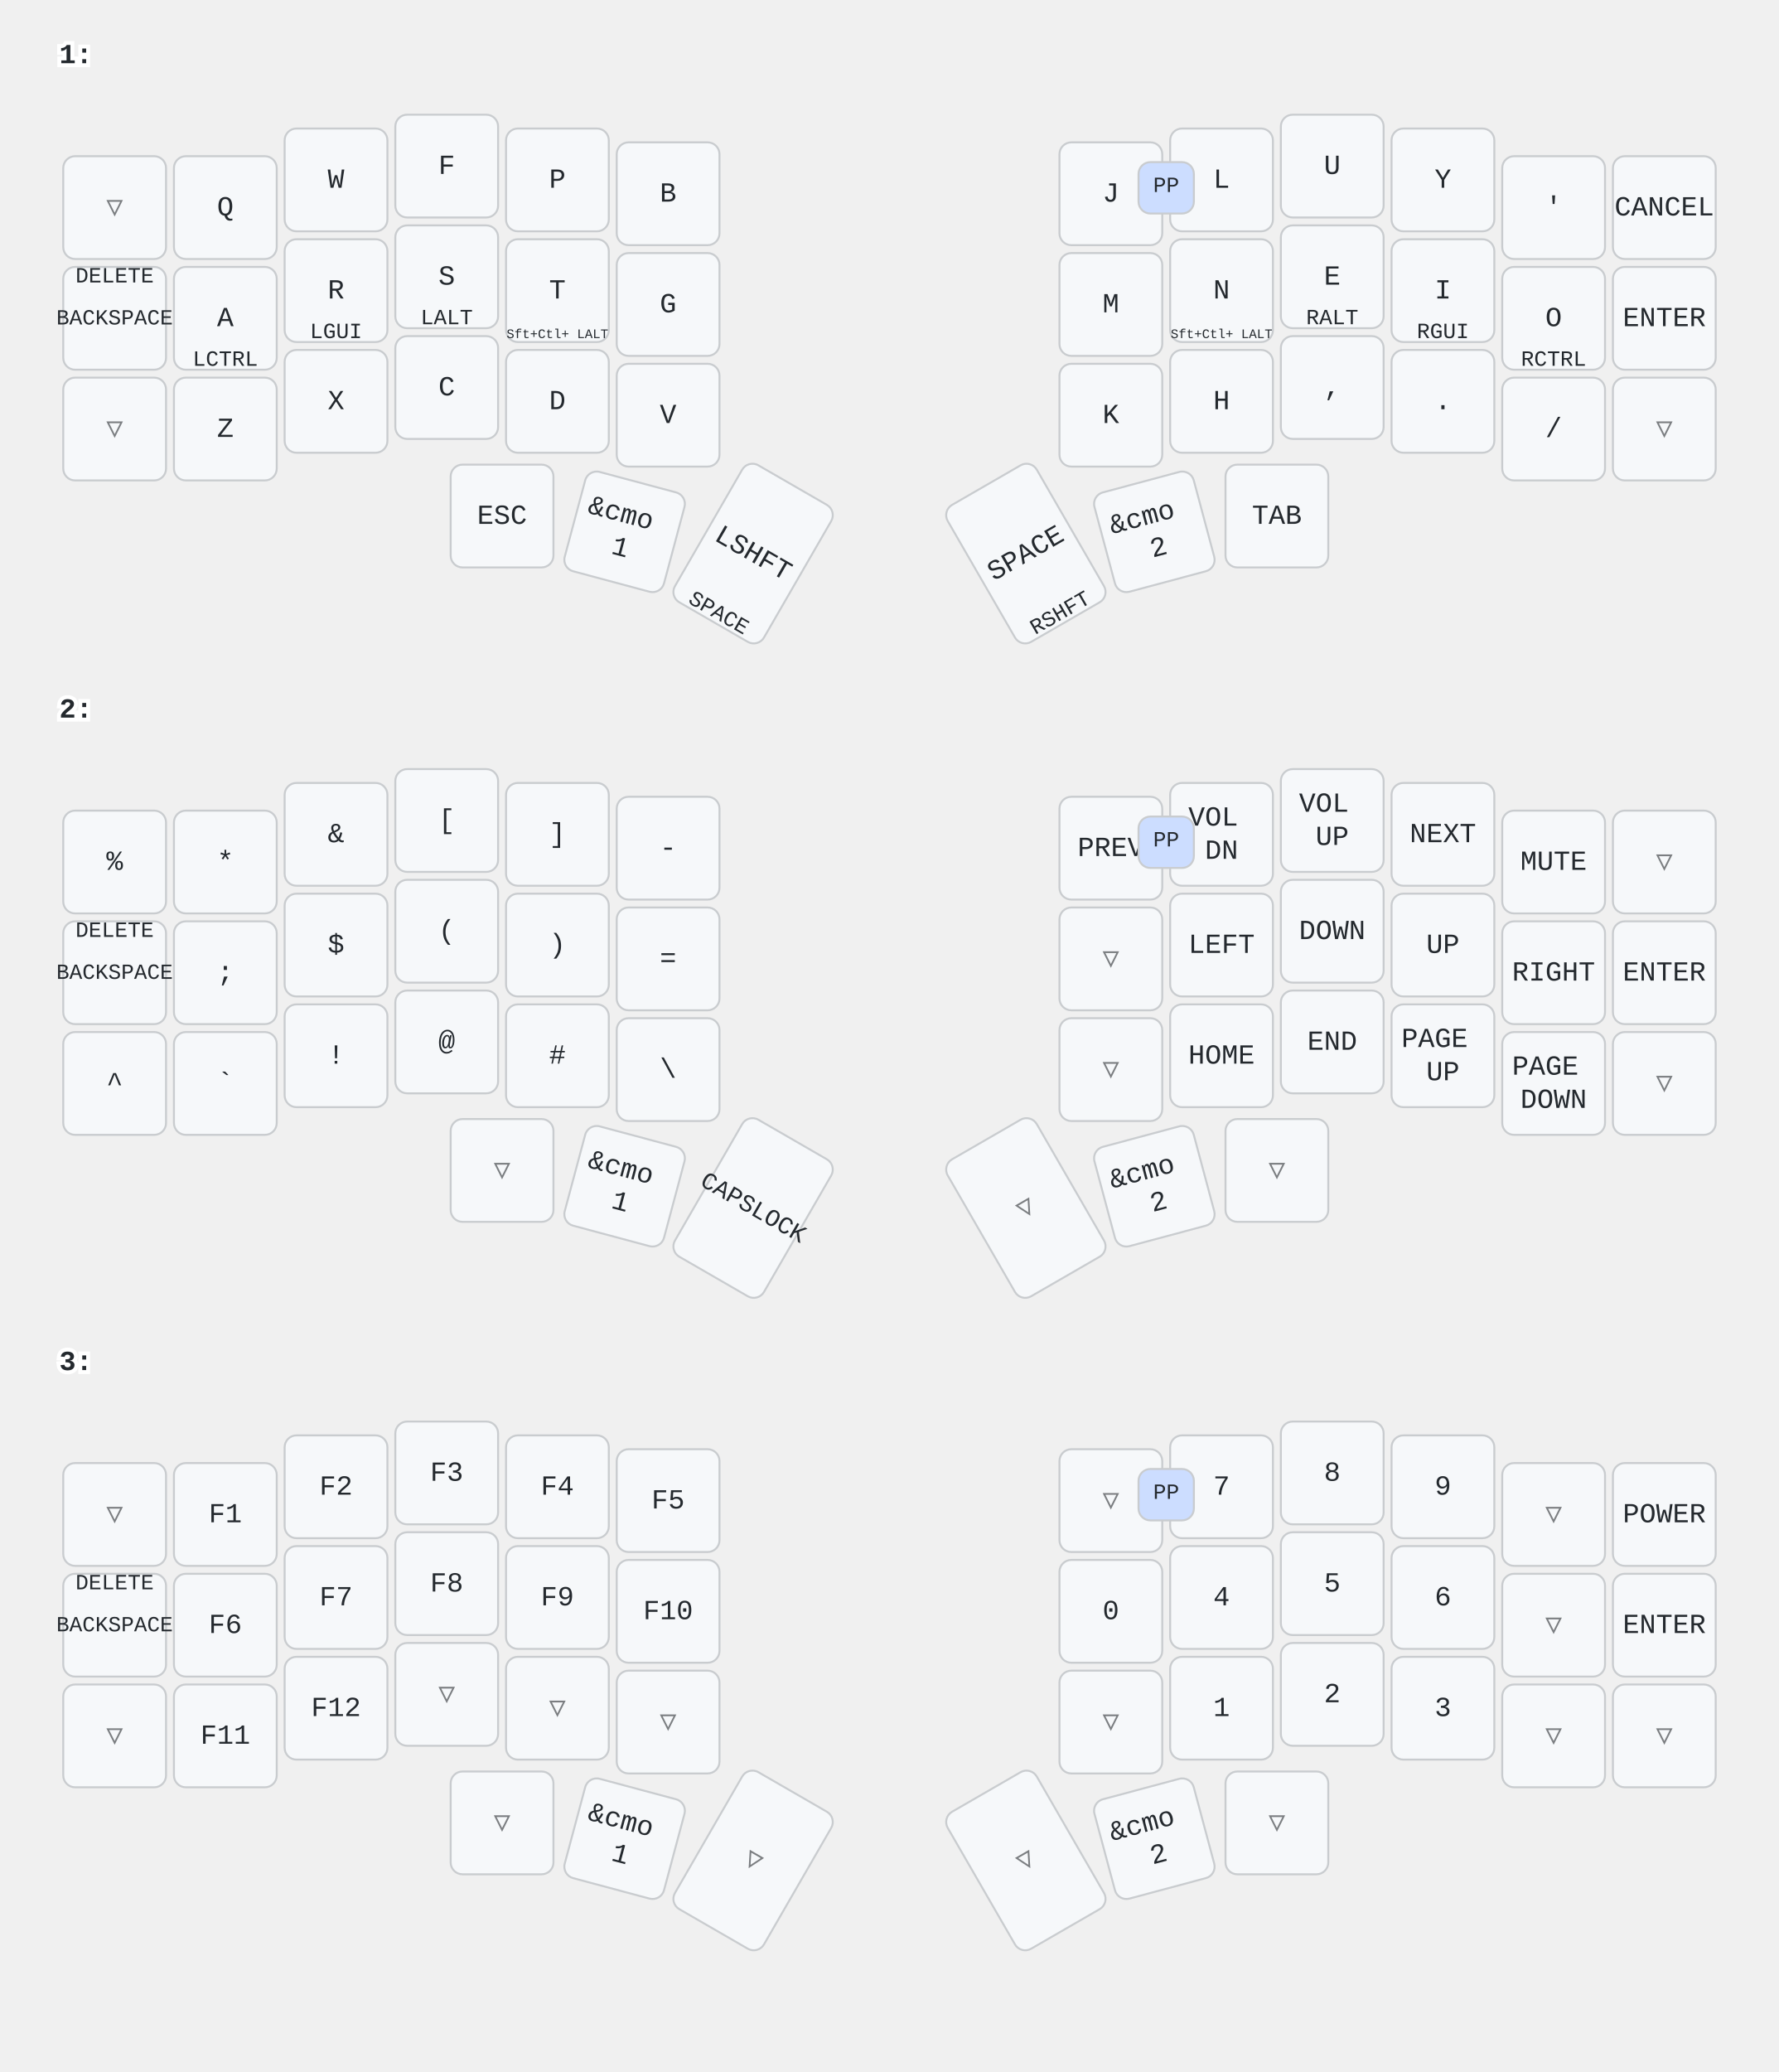
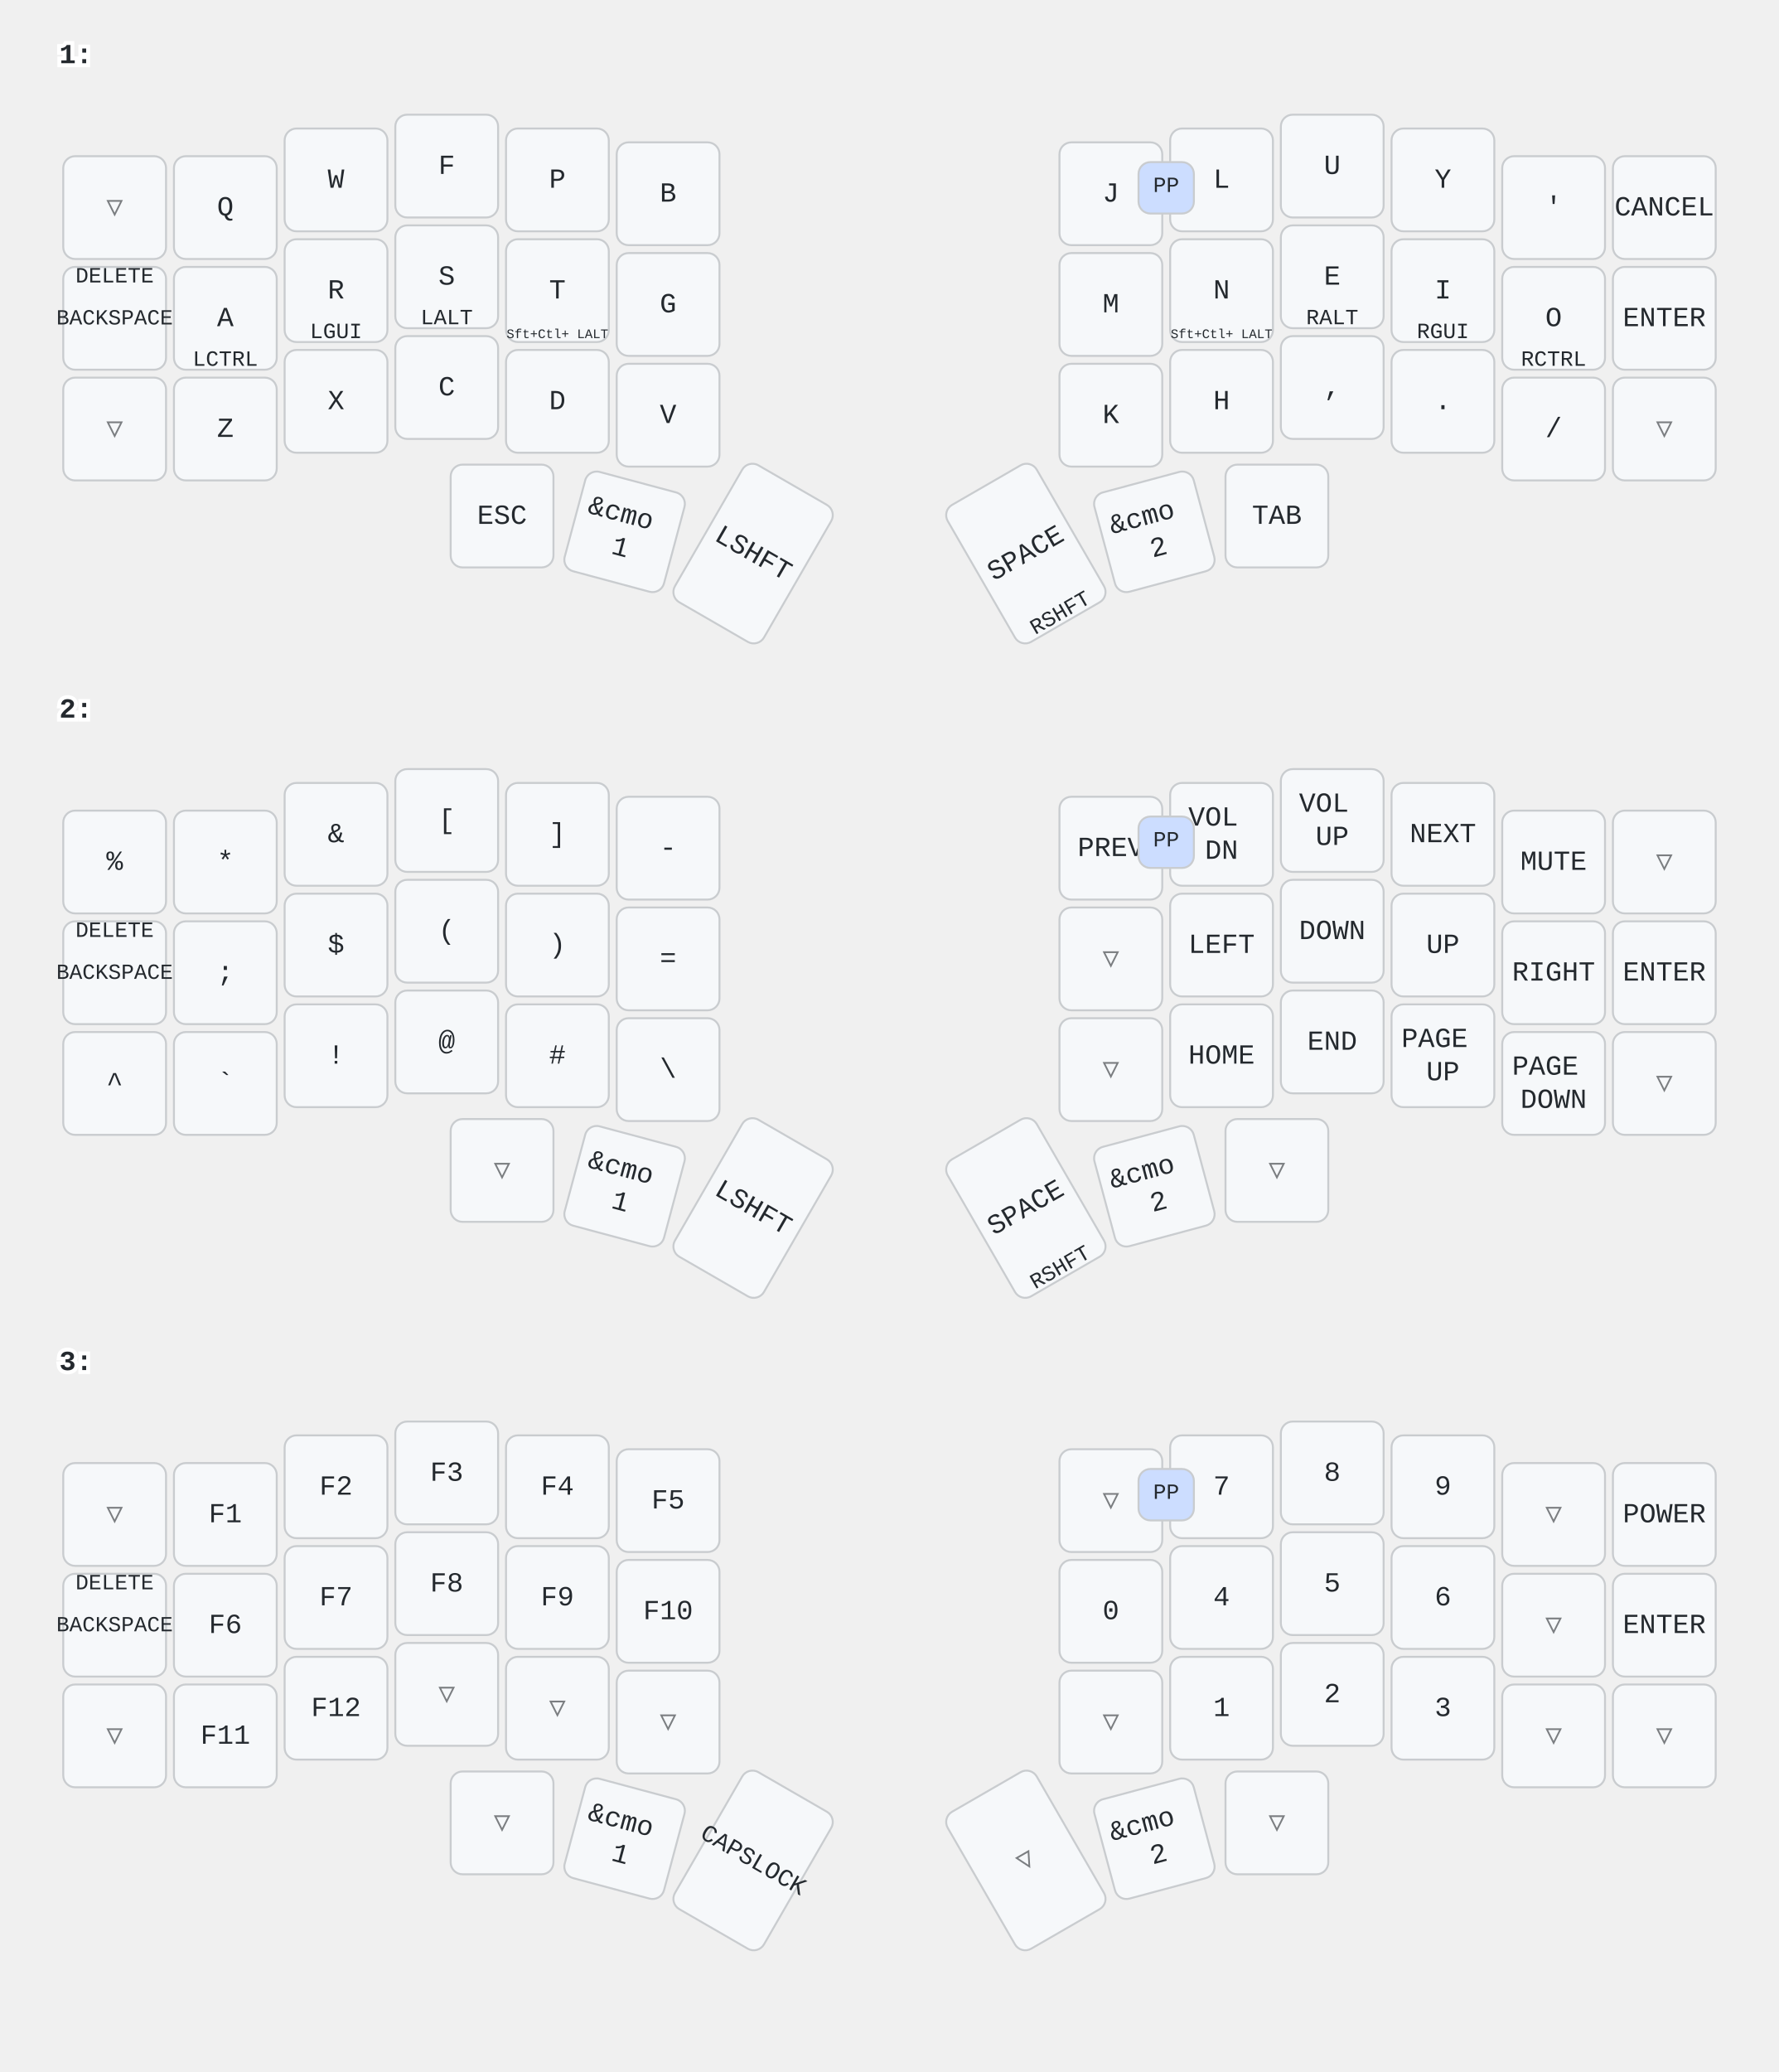
<svg xmlns="http://www.w3.org/2000/svg" width="900" height="1048" viewBox="0 0 900 1048" class="keymap">
  <style>/* inherit to force styles through use tags */
svg path {
    fill: inherit;
}

/* font and background color specifications */
svg.keymap {
    font-family: SFMono-Regular,Consolas,Liberation Mono,Menlo,monospace;
    font-size: 14px;
    font-kerning: normal;
    text-rendering: optimizeLegibility;
    fill: #24292e;
}

/* default key styling */
rect.key {
    fill: #f6f8fa;
}

rect.key, rect.combo {
    stroke: #c9cccf;
    stroke-width: 1;
}

/* default key side styling, only used is draw_key_sides is set */
rect.side {
    filter: brightness(90%);
}

/* color accent for combo boxes */
rect.combo, rect.combo-separate {
    fill: #cdf;
}

/* color accent for held keys */
rect.held, rect.combo.held {
    fill: #fdd;
}

/* color accent for ghost (optional) keys */
rect.ghost, rect.combo.ghost {
    stroke-dasharray: 4, 4;
    stroke-width: 2;
}

text {
    text-anchor: middle;
    dominant-baseline: middle;
}

/* styling for layer labels */
text.label {
    font-weight: bold;
    text-anchor: start;
    stroke: white;
    stroke-width: 4;
    paint-order: stroke;
}

/* styling for optional footer */
text.footer {
    text-anchor: end;
    dominant-baseline: auto;
    stroke: white;
    stroke-width: 4;
    paint-order: stroke;
}

/* styling for combo tap, and key hold/shifted label text */
text.combo, text.hold, text.shifted {
    font-size: 11px;
}

text.hold {
    text-anchor: middle;
    dominant-baseline: auto;
}

text.shifted {
    text-anchor: middle;
    dominant-baseline: hanging;
}

/* styling for hold/shifted label text in combo box */
text.combo.hold, text.combo.shifted {
    font-size: 8px;
}

/* lighter symbol for transparent keys */
text.trans {
    fill: #7b7e81;
}

/* styling for combo dendrons */
path.combo {
    stroke-width: 1;
    stroke: gray;
    fill: none;
}

/* Start Tabler Icons Cleanup */
/* cannot use height/width with glyphs */
.icon-tabler &gt; path {
    fill: inherit;
    stroke: inherit;
    stroke-width: 2;
}
/* hide tabler's default box */
.icon-tabler &gt; path[stroke="none"][fill="none"] {
    visibility: hidden;
}
/* End Tabler Icons Cleanup */
</style>
  <g transform="translate(30, 0)" class="layer-1">
    <text x="0" y="28" class="label">1:</text>
    <g transform="translate(0, 56)">
      <g transform="translate(28, 49)" class="key trans keypos-0">
        <rect rx="6" ry="6" x="-26" y="-26" width="52" height="52" class="key trans" />
        <text x="0" y="0" class="key trans tap">▽</text>
      </g>
      <g transform="translate(84, 49)" class="key keypos-1">
        <rect rx="6" ry="6" x="-26" y="-26" width="52" height="52" class="key" />
        <text x="0" y="0" class="key tap">Q</text>
      </g>
      <g transform="translate(140, 35)" class="key keypos-2">
        <rect rx="6" ry="6" x="-26" y="-26" width="52" height="52" class="key" />
        <text x="0" y="0" class="key tap">W</text>
      </g>
      <g transform="translate(196, 28)" class="key keypos-3">
        <rect rx="6" ry="6" x="-26" y="-26" width="52" height="52" class="key" />
        <text x="0" y="0" class="key tap">F</text>
      </g>
      <g transform="translate(252, 35)" class="key keypos-4">
        <rect rx="6" ry="6" x="-26" y="-26" width="52" height="52" class="key" />
        <text x="0" y="0" class="key tap">P</text>
      </g>
      <g transform="translate(308, 42)" class="key keypos-5">
        <rect rx="6" ry="6" x="-26" y="-26" width="52" height="52" class="key" />
        <text x="0" y="0" class="key tap">B</text>
      </g>
      <g transform="translate(532, 42)" class="key keypos-6">
        <rect rx="6" ry="6" x="-26" y="-26" width="52" height="52" class="key" />
        <text x="0" y="0" class="key tap">J</text>
      </g>
      <g transform="translate(588, 35)" class="key keypos-7">
        <rect rx="6" ry="6" x="-26" y="-26" width="52" height="52" class="key" />
        <text x="0" y="0" class="key tap">L</text>
      </g>
      <g transform="translate(644, 28)" class="key keypos-8">
        <rect rx="6" ry="6" x="-26" y="-26" width="52" height="52" class="key" />
        <text x="0" y="0" class="key tap">U</text>
      </g>
      <g transform="translate(700, 35)" class="key keypos-9">
        <rect rx="6" ry="6" x="-26" y="-26" width="52" height="52" class="key" />
        <text x="0" y="0" class="key tap">Y</text>
      </g>
      <g transform="translate(756, 49)" class="key keypos-10">
        <rect rx="6" ry="6" x="-26" y="-26" width="52" height="52" class="key" />
        <text x="0" y="0" class="key tap">'</text>
      </g>
      <g transform="translate(812, 49)" class="key keypos-11">
        <rect rx="6" ry="6" x="-26" y="-26" width="52" height="52" class="key" />
        <text x="0" y="0" class="key tap">CANCEL</text>
      </g>
      <g transform="translate(28, 105)" class="key keypos-12">
        <rect rx="6" ry="6" x="-26" y="-26" width="52" height="52" class="key" />
        <text x="0" y="0" class="key tap">
          <tspan style="font-size: 78%">BACKSPACE</tspan>
        </text>
        <text x="0" y="-24" class="key shifted">DELETE</text>
      </g>
      <g transform="translate(84, 105)" class="key keypos-13">
        <rect rx="6" ry="6" x="-26" y="-26" width="52" height="52" class="key" />
        <text x="0" y="0" class="key tap">A</text>
        <text x="0" y="24" class="key hold">LCTRL</text>
      </g>
      <g transform="translate(140, 91)" class="key keypos-14">
        <rect rx="6" ry="6" x="-26" y="-26" width="52" height="52" class="key" />
        <text x="0" y="0" class="key tap">R</text>
        <text x="0" y="24" class="key hold">LGUI</text>
      </g>
      <g transform="translate(196, 84)" class="key keypos-15">
        <rect rx="6" ry="6" x="-26" y="-26" width="52" height="52" class="key" />
        <text x="0" y="0" class="key tap">S</text>
        <text x="0" y="24" class="key hold">LALT</text>
      </g>
      <g transform="translate(252, 91)" class="key keypos-16">
        <rect rx="6" ry="6" x="-26" y="-26" width="52" height="52" class="key" />
        <text x="0" y="0" class="key tap">T</text>
        <text x="0" y="24" class="key hold">
          <tspan style="font-size: 60%">Sft+Ctl+ LALT</tspan>
        </text>
      </g>
      <g transform="translate(308, 98)" class="key keypos-17">
        <rect rx="6" ry="6" x="-26" y="-26" width="52" height="52" class="key" />
        <text x="0" y="0" class="key tap">G</text>
      </g>
      <g transform="translate(532, 98)" class="key keypos-18">
        <rect rx="6" ry="6" x="-26" y="-26" width="52" height="52" class="key" />
        <text x="0" y="0" class="key tap">M</text>
      </g>
      <g transform="translate(588, 91)" class="key keypos-19">
        <rect rx="6" ry="6" x="-26" y="-26" width="52" height="52" class="key" />
        <text x="0" y="0" class="key tap">N</text>
        <text x="0" y="24" class="key hold">
          <tspan style="font-size: 60%">Sft+Ctl+ LALT</tspan>
        </text>
      </g>
      <g transform="translate(644, 84)" class="key keypos-20">
        <rect rx="6" ry="6" x="-26" y="-26" width="52" height="52" class="key" />
        <text x="0" y="0" class="key tap">E</text>
        <text x="0" y="24" class="key hold">RALT</text>
      </g>
      <g transform="translate(700, 91)" class="key keypos-21">
        <rect rx="6" ry="6" x="-26" y="-26" width="52" height="52" class="key" />
        <text x="0" y="0" class="key tap">I</text>
        <text x="0" y="24" class="key hold">RGUI</text>
      </g>
      <g transform="translate(756, 105)" class="key keypos-22">
        <rect rx="6" ry="6" x="-26" y="-26" width="52" height="52" class="key" />
        <text x="0" y="0" class="key tap">O</text>
        <text x="0" y="24" class="key hold">RCTRL</text>
      </g>
      <g transform="translate(812, 105)" class="key keypos-23">
        <rect rx="6" ry="6" x="-26" y="-26" width="52" height="52" class="key" />
        <text x="0" y="0" class="key tap">ENTER</text>
      </g>
      <g transform="translate(28, 161)" class="key trans keypos-24">
        <rect rx="6" ry="6" x="-26" y="-26" width="52" height="52" class="key trans" />
        <text x="0" y="0" class="key trans tap">▽</text>
      </g>
      <g transform="translate(84, 161)" class="key keypos-25">
        <rect rx="6" ry="6" x="-26" y="-26" width="52" height="52" class="key" />
        <text x="0" y="0" class="key tap">Z</text>
      </g>
      <g transform="translate(140, 147)" class="key keypos-26">
        <rect rx="6" ry="6" x="-26" y="-26" width="52" height="52" class="key" />
        <text x="0" y="0" class="key tap">X</text>
      </g>
      <g transform="translate(196, 140)" class="key keypos-27">
        <rect rx="6" ry="6" x="-26" y="-26" width="52" height="52" class="key" />
        <text x="0" y="0" class="key tap">C</text>
      </g>
      <g transform="translate(252, 147)" class="key keypos-28">
        <rect rx="6" ry="6" x="-26" y="-26" width="52" height="52" class="key" />
        <text x="0" y="0" class="key tap">D</text>
      </g>
      <g transform="translate(308, 154)" class="key keypos-29">
        <rect rx="6" ry="6" x="-26" y="-26" width="52" height="52" class="key" />
        <text x="0" y="0" class="key tap">V</text>
      </g>
      <g transform="translate(532, 154)" class="key keypos-30">
        <rect rx="6" ry="6" x="-26" y="-26" width="52" height="52" class="key" />
        <text x="0" y="0" class="key tap">K</text>
      </g>
      <g transform="translate(588, 147)" class="key keypos-31">
        <rect rx="6" ry="6" x="-26" y="-26" width="52" height="52" class="key" />
        <text x="0" y="0" class="key tap">H</text>
      </g>
      <g transform="translate(644, 140)" class="key keypos-32">
        <rect rx="6" ry="6" x="-26" y="-26" width="52" height="52" class="key" />
        <text x="0" y="0" class="key tap">,</text>
      </g>
      <g transform="translate(700, 147)" class="key keypos-33">
        <rect rx="6" ry="6" x="-26" y="-26" width="52" height="52" class="key" />
        <text x="0" y="0" class="key tap">.</text>
      </g>
      <g transform="translate(756, 161)" class="key keypos-34">
        <rect rx="6" ry="6" x="-26" y="-26" width="52" height="52" class="key" />
        <text x="0" y="0" class="key tap">/</text>
      </g>
      <g transform="translate(812, 161)" class="key trans keypos-35">
        <rect rx="6" ry="6" x="-26" y="-26" width="52" height="52" class="key trans" />
        <text x="0" y="0" class="key trans tap">▽</text>
      </g>
      <g transform="translate(224, 205)" class="key keypos-36">
        <rect rx="6" ry="6" x="-26" y="-26" width="52" height="52" class="key" />
        <text x="0" y="0" class="key tap">ESC</text>
      </g>
      <g transform="translate(286, 213) rotate(15.0)" class="key keypos-37">
        <rect rx="6" ry="6" x="-26" y="-26" width="52" height="52" class="key" />
        <text x="0" y="0" class="key tap">
          <tspan x="0" dy="-0.6em">&amp;cmo</tspan>
          <tspan x="0" dy="1.2em">1</tspan>
        </text>
      </g>
      <g transform="translate(351, 224) rotate(30.0)" class="key keypos-38">
        <rect rx="6" ry="6" x="-26" y="-40" width="52" height="80" class="key" />
        <text x="0" y="0" class="key tap">LSHFT</text>
-         <text x="0" y="38" class="key hold">SPACE</text>
      </g>
      <g transform="translate(489, 224) rotate(-30.0)" class="key keypos-39">
        <rect rx="6" ry="6" x="-26" y="-40" width="52" height="80" class="key" />
        <text x="0" y="0" class="key tap">SPACE</text>
        <text x="0" y="38" class="key hold">RSHFT</text>
      </g>
      <g transform="translate(554, 213) rotate(-15.0)" class="key keypos-40">
        <rect rx="6" ry="6" x="-26" y="-26" width="52" height="52" class="key" />
        <text x="0" y="0" class="key tap">
          <tspan x="0" dy="-0.6em">&amp;cmo</tspan>
          <tspan x="0" dy="1.2em">2</tspan>
        </text>
      </g>
      <g transform="translate(616, 205)" class="key keypos-41">
        <rect rx="6" ry="6" x="-26" y="-26" width="52" height="52" class="key" />
        <text x="0" y="0" class="key tap">TAB</text>
      </g>
      <g class="combo combopos-0">
        <rect rx="6" ry="6" x="546" y="26" width="28" height="26" class="combo" />
        <text x="560" y="38" class="combo tap">PP</text>
      </g>
    </g>
  </g>
  <g transform="translate(30, 331)" class="layer-2">
    <text x="0" y="28" class="label">2:</text>
    <g transform="translate(0, 56)">
      <g transform="translate(28, 49)" class="key keypos-0">
        <rect rx="6" ry="6" x="-26" y="-26" width="52" height="52" class="key" />
        <text x="0" y="0" class="key tap">%</text>
      </g>
      <g transform="translate(84, 49)" class="key keypos-1">
        <rect rx="6" ry="6" x="-26" y="-26" width="52" height="52" class="key" />
        <text x="0" y="0" class="key tap">*</text>
      </g>
      <g transform="translate(140, 35)" class="key keypos-2">
        <rect rx="6" ry="6" x="-26" y="-26" width="52" height="52" class="key" />
        <text x="0" y="0" class="key tap">&amp;</text>
      </g>
      <g transform="translate(196, 28)" class="key keypos-3">
        <rect rx="6" ry="6" x="-26" y="-26" width="52" height="52" class="key" />
        <text x="0" y="0" class="key tap">[</text>
      </g>
      <g transform="translate(252, 35)" class="key keypos-4">
        <rect rx="6" ry="6" x="-26" y="-26" width="52" height="52" class="key" />
        <text x="0" y="0" class="key tap">]</text>
      </g>
      <g transform="translate(308, 42)" class="key keypos-5">
        <rect rx="6" ry="6" x="-26" y="-26" width="52" height="52" class="key" />
        <text x="0" y="0" class="key tap">-</text>
      </g>
      <g transform="translate(532, 42)" class="key keypos-6">
        <rect rx="6" ry="6" x="-26" y="-26" width="52" height="52" class="key" />
        <text x="0" y="0" class="key tap">PREV</text>
      </g>
      <g transform="translate(588, 35)" class="key keypos-7">
        <rect rx="6" ry="6" x="-26" y="-26" width="52" height="52" class="key" />
        <text x="0" y="0" class="key tap">
          <tspan x="0" dy="-0.6em">VOL</tspan>
          <tspan x="0" dy="1.2em">DN</tspan>
        </text>
      </g>
      <g transform="translate(644, 28)" class="key keypos-8">
        <rect rx="6" ry="6" x="-26" y="-26" width="52" height="52" class="key" />
        <text x="0" y="0" class="key tap">
          <tspan x="0" dy="-0.6em">VOL</tspan>
          <tspan x="0" dy="1.2em">UP</tspan>
        </text>
      </g>
      <g transform="translate(700, 35)" class="key keypos-9">
        <rect rx="6" ry="6" x="-26" y="-26" width="52" height="52" class="key" />
        <text x="0" y="0" class="key tap">NEXT</text>
      </g>
      <g transform="translate(756, 49)" class="key keypos-10">
        <rect rx="6" ry="6" x="-26" y="-26" width="52" height="52" class="key" />
        <text x="0" y="0" class="key tap">MUTE</text>
      </g>
      <g transform="translate(812, 49)" class="key trans keypos-11">
        <rect rx="6" ry="6" x="-26" y="-26" width="52" height="52" class="key trans" />
        <text x="0" y="0" class="key trans tap">▽</text>
      </g>
      <g transform="translate(28, 105)" class="key keypos-12">
        <rect rx="6" ry="6" x="-26" y="-26" width="52" height="52" class="key" />
        <text x="0" y="0" class="key tap">
          <tspan style="font-size: 78%">BACKSPACE</tspan>
        </text>
        <text x="0" y="-24" class="key shifted">DELETE</text>
      </g>
      <g transform="translate(84, 105)" class="key keypos-13">
        <rect rx="6" ry="6" x="-26" y="-26" width="52" height="52" class="key" />
        <text x="0" y="0" class="key tap">;</text>
      </g>
      <g transform="translate(140, 91)" class="key keypos-14">
        <rect rx="6" ry="6" x="-26" y="-26" width="52" height="52" class="key" />
        <text x="0" y="0" class="key tap">$</text>
      </g>
      <g transform="translate(196, 84)" class="key keypos-15">
        <rect rx="6" ry="6" x="-26" y="-26" width="52" height="52" class="key" />
        <text x="0" y="0" class="key tap">(</text>
      </g>
      <g transform="translate(252, 91)" class="key keypos-16">
        <rect rx="6" ry="6" x="-26" y="-26" width="52" height="52" class="key" />
        <text x="0" y="0" class="key tap">)</text>
      </g>
      <g transform="translate(308, 98)" class="key keypos-17">
        <rect rx="6" ry="6" x="-26" y="-26" width="52" height="52" class="key" />
        <text x="0" y="0" class="key tap">=</text>
      </g>
      <g transform="translate(532, 98)" class="key trans keypos-18">
        <rect rx="6" ry="6" x="-26" y="-26" width="52" height="52" class="key trans" />
        <text x="0" y="0" class="key trans tap">▽</text>
      </g>
      <g transform="translate(588, 91)" class="key keypos-19">
        <rect rx="6" ry="6" x="-26" y="-26" width="52" height="52" class="key" />
        <text x="0" y="0" class="key tap">LEFT</text>
      </g>
      <g transform="translate(644, 84)" class="key keypos-20">
        <rect rx="6" ry="6" x="-26" y="-26" width="52" height="52" class="key" />
        <text x="0" y="0" class="key tap">DOWN</text>
      </g>
      <g transform="translate(700, 91)" class="key keypos-21">
        <rect rx="6" ry="6" x="-26" y="-26" width="52" height="52" class="key" />
        <text x="0" y="0" class="key tap">UP</text>
      </g>
      <g transform="translate(756, 105)" class="key keypos-22">
        <rect rx="6" ry="6" x="-26" y="-26" width="52" height="52" class="key" />
        <text x="0" y="0" class="key tap">RIGHT</text>
      </g>
      <g transform="translate(812, 105)" class="key keypos-23">
        <rect rx="6" ry="6" x="-26" y="-26" width="52" height="52" class="key" />
        <text x="0" y="0" class="key tap">ENTER</text>
      </g>
      <g transform="translate(28, 161)" class="key keypos-24">
        <rect rx="6" ry="6" x="-26" y="-26" width="52" height="52" class="key" />
        <text x="0" y="0" class="key tap">^</text>
      </g>
      <g transform="translate(84, 161)" class="key keypos-25">
        <rect rx="6" ry="6" x="-26" y="-26" width="52" height="52" class="key" />
        <text x="0" y="0" class="key tap">`</text>
      </g>
      <g transform="translate(140, 147)" class="key keypos-26">
        <rect rx="6" ry="6" x="-26" y="-26" width="52" height="52" class="key" />
        <text x="0" y="0" class="key tap">!</text>
      </g>
      <g transform="translate(196, 140)" class="key keypos-27">
        <rect rx="6" ry="6" x="-26" y="-26" width="52" height="52" class="key" />
        <text x="0" y="0" class="key tap">@</text>
      </g>
      <g transform="translate(252, 147)" class="key keypos-28">
        <rect rx="6" ry="6" x="-26" y="-26" width="52" height="52" class="key" />
        <text x="0" y="0" class="key tap">#</text>
      </g>
      <g transform="translate(308, 154)" class="key keypos-29">
        <rect rx="6" ry="6" x="-26" y="-26" width="52" height="52" class="key" />
        <text x="0" y="0" class="key tap">\</text>
      </g>
      <g transform="translate(532, 154)" class="key trans keypos-30">
        <rect rx="6" ry="6" x="-26" y="-26" width="52" height="52" class="key trans" />
        <text x="0" y="0" class="key trans tap">▽</text>
      </g>
      <g transform="translate(588, 147)" class="key keypos-31">
        <rect rx="6" ry="6" x="-26" y="-26" width="52" height="52" class="key" />
        <text x="0" y="0" class="key tap">HOME</text>
      </g>
      <g transform="translate(644, 140)" class="key keypos-32">
        <rect rx="6" ry="6" x="-26" y="-26" width="52" height="52" class="key" />
        <text x="0" y="0" class="key tap">END</text>
      </g>
      <g transform="translate(700, 147)" class="key keypos-33">
        <rect rx="6" ry="6" x="-26" y="-26" width="52" height="52" class="key" />
        <text x="0" y="0" class="key tap">
          <tspan x="0" dy="-0.6em">PAGE</tspan>
          <tspan x="0" dy="1.2em">UP</tspan>
        </text>
      </g>
      <g transform="translate(756, 161)" class="key keypos-34">
        <rect rx="6" ry="6" x="-26" y="-26" width="52" height="52" class="key" />
        <text x="0" y="0" class="key tap">
          <tspan x="0" dy="-0.6em">PAGE</tspan>
          <tspan x="0" dy="1.2em">DOWN</tspan>
        </text>
      </g>
      <g transform="translate(812, 161)" class="key trans keypos-35">
        <rect rx="6" ry="6" x="-26" y="-26" width="52" height="52" class="key trans" />
        <text x="0" y="0" class="key trans tap">▽</text>
      </g>
      <g transform="translate(224, 205)" class="key trans keypos-36">
        <rect rx="6" ry="6" x="-26" y="-26" width="52" height="52" class="key trans" />
        <text x="0" y="0" class="key trans tap">▽</text>
      </g>
      <g transform="translate(286, 213) rotate(15.0)" class="key keypos-37">
        <rect rx="6" ry="6" x="-26" y="-26" width="52" height="52" class="key" />
        <text x="0" y="0" class="key tap">
          <tspan x="0" dy="-0.6em">&amp;cmo</tspan>
          <tspan x="0" dy="1.2em">1</tspan>
        </text>
      </g>
      <g transform="translate(351, 224) rotate(30.0)" class="key keypos-38">
        <rect rx="6" ry="6" x="-26" y="-40" width="52" height="80" class="key" />
-         <text x="0" y="0" class="key tap">
-           <tspan style="font-size: 88%">CAPSLOCK</tspan>
-         </text>
-       </g>
-       <g transform="translate(489, 224) rotate(-30.0)" class="key trans keypos-39">
-         <rect rx="6" ry="6" x="-26" y="-40" width="52" height="80" class="key trans" />
-         <text x="0" y="0" class="key trans tap">▽</text>
+         <text x="0" y="0" class="key tap">LSHFT</text>
+       </g>
+       <g transform="translate(489, 224) rotate(-30.0)" class="key keypos-39">
+         <rect rx="6" ry="6" x="-26" y="-40" width="52" height="80" class="key" />
+         <text x="0" y="0" class="key tap">SPACE</text>
+         <text x="0" y="38" class="key hold">RSHFT</text>
      </g>
      <g transform="translate(554, 213) rotate(-15.0)" class="key keypos-40">
        <rect rx="6" ry="6" x="-26" y="-26" width="52" height="52" class="key" />
        <text x="0" y="0" class="key tap">
          <tspan x="0" dy="-0.6em">&amp;cmo</tspan>
          <tspan x="0" dy="1.2em">2</tspan>
        </text>
      </g>
      <g transform="translate(616, 205)" class="key trans keypos-41">
        <rect rx="6" ry="6" x="-26" y="-26" width="52" height="52" class="key trans" />
        <text x="0" y="0" class="key trans tap">▽</text>
      </g>
      <g class="combo combopos-0">
        <rect rx="6" ry="6" x="546" y="26" width="28" height="26" class="combo" />
        <text x="560" y="38" class="combo tap">PP</text>
      </g>
    </g>
  </g>
  <g transform="translate(30, 661)" class="layer-3">
    <text x="0" y="28" class="label">3:</text>
    <g transform="translate(0, 56)">
      <g transform="translate(28, 49)" class="key trans keypos-0">
        <rect rx="6" ry="6" x="-26" y="-26" width="52" height="52" class="key trans" />
        <text x="0" y="0" class="key trans tap">▽</text>
      </g>
      <g transform="translate(84, 49)" class="key keypos-1">
        <rect rx="6" ry="6" x="-26" y="-26" width="52" height="52" class="key" />
        <text x="0" y="0" class="key tap">F1</text>
      </g>
      <g transform="translate(140, 35)" class="key keypos-2">
        <rect rx="6" ry="6" x="-26" y="-26" width="52" height="52" class="key" />
        <text x="0" y="0" class="key tap">F2</text>
      </g>
      <g transform="translate(196, 28)" class="key keypos-3">
        <rect rx="6" ry="6" x="-26" y="-26" width="52" height="52" class="key" />
        <text x="0" y="0" class="key tap">F3</text>
      </g>
      <g transform="translate(252, 35)" class="key keypos-4">
        <rect rx="6" ry="6" x="-26" y="-26" width="52" height="52" class="key" />
        <text x="0" y="0" class="key tap">F4</text>
      </g>
      <g transform="translate(308, 42)" class="key keypos-5">
        <rect rx="6" ry="6" x="-26" y="-26" width="52" height="52" class="key" />
        <text x="0" y="0" class="key tap">F5</text>
      </g>
      <g transform="translate(532, 42)" class="key trans keypos-6">
        <rect rx="6" ry="6" x="-26" y="-26" width="52" height="52" class="key trans" />
        <text x="0" y="0" class="key trans tap">▽</text>
      </g>
      <g transform="translate(588, 35)" class="key keypos-7">
        <rect rx="6" ry="6" x="-26" y="-26" width="52" height="52" class="key" />
        <text x="0" y="0" class="key tap">7</text>
      </g>
      <g transform="translate(644, 28)" class="key keypos-8">
        <rect rx="6" ry="6" x="-26" y="-26" width="52" height="52" class="key" />
        <text x="0" y="0" class="key tap">8</text>
      </g>
      <g transform="translate(700, 35)" class="key keypos-9">
        <rect rx="6" ry="6" x="-26" y="-26" width="52" height="52" class="key" />
        <text x="0" y="0" class="key tap">9</text>
      </g>
      <g transform="translate(756, 49)" class="key trans keypos-10">
        <rect rx="6" ry="6" x="-26" y="-26" width="52" height="52" class="key trans" />
        <text x="0" y="0" class="key trans tap">▽</text>
      </g>
      <g transform="translate(812, 49)" class="key keypos-11">
        <rect rx="6" ry="6" x="-26" y="-26" width="52" height="52" class="key" />
        <text x="0" y="0" class="key tap">POWER</text>
      </g>
      <g transform="translate(28, 105)" class="key keypos-12">
        <rect rx="6" ry="6" x="-26" y="-26" width="52" height="52" class="key" />
        <text x="0" y="0" class="key tap">
          <tspan style="font-size: 78%">BACKSPACE</tspan>
        </text>
        <text x="0" y="-24" class="key shifted">DELETE</text>
      </g>
      <g transform="translate(84, 105)" class="key keypos-13">
        <rect rx="6" ry="6" x="-26" y="-26" width="52" height="52" class="key" />
        <text x="0" y="0" class="key tap">F6</text>
      </g>
      <g transform="translate(140, 91)" class="key keypos-14">
        <rect rx="6" ry="6" x="-26" y="-26" width="52" height="52" class="key" />
        <text x="0" y="0" class="key tap">F7</text>
      </g>
      <g transform="translate(196, 84)" class="key keypos-15">
        <rect rx="6" ry="6" x="-26" y="-26" width="52" height="52" class="key" />
        <text x="0" y="0" class="key tap">F8</text>
      </g>
      <g transform="translate(252, 91)" class="key keypos-16">
        <rect rx="6" ry="6" x="-26" y="-26" width="52" height="52" class="key" />
        <text x="0" y="0" class="key tap">F9</text>
      </g>
      <g transform="translate(308, 98)" class="key keypos-17">
        <rect rx="6" ry="6" x="-26" y="-26" width="52" height="52" class="key" />
        <text x="0" y="0" class="key tap">F10</text>
      </g>
      <g transform="translate(532, 98)" class="key keypos-18">
        <rect rx="6" ry="6" x="-26" y="-26" width="52" height="52" class="key" />
        <text x="0" y="0" class="key tap">0</text>
      </g>
      <g transform="translate(588, 91)" class="key keypos-19">
        <rect rx="6" ry="6" x="-26" y="-26" width="52" height="52" class="key" />
        <text x="0" y="0" class="key tap">4</text>
      </g>
      <g transform="translate(644, 84)" class="key keypos-20">
        <rect rx="6" ry="6" x="-26" y="-26" width="52" height="52" class="key" />
        <text x="0" y="0" class="key tap">5</text>
      </g>
      <g transform="translate(700, 91)" class="key keypos-21">
        <rect rx="6" ry="6" x="-26" y="-26" width="52" height="52" class="key" />
        <text x="0" y="0" class="key tap">6</text>
      </g>
      <g transform="translate(756, 105)" class="key trans keypos-22">
        <rect rx="6" ry="6" x="-26" y="-26" width="52" height="52" class="key trans" />
        <text x="0" y="0" class="key trans tap">▽</text>
      </g>
      <g transform="translate(812, 105)" class="key keypos-23">
        <rect rx="6" ry="6" x="-26" y="-26" width="52" height="52" class="key" />
        <text x="0" y="0" class="key tap">ENTER</text>
      </g>
      <g transform="translate(28, 161)" class="key trans keypos-24">
        <rect rx="6" ry="6" x="-26" y="-26" width="52" height="52" class="key trans" />
        <text x="0" y="0" class="key trans tap">▽</text>
      </g>
      <g transform="translate(84, 161)" class="key keypos-25">
        <rect rx="6" ry="6" x="-26" y="-26" width="52" height="52" class="key" />
        <text x="0" y="0" class="key tap">F11</text>
      </g>
      <g transform="translate(140, 147)" class="key keypos-26">
        <rect rx="6" ry="6" x="-26" y="-26" width="52" height="52" class="key" />
        <text x="0" y="0" class="key tap">F12</text>
      </g>
      <g transform="translate(196, 140)" class="key trans keypos-27">
        <rect rx="6" ry="6" x="-26" y="-26" width="52" height="52" class="key trans" />
        <text x="0" y="0" class="key trans tap">▽</text>
      </g>
      <g transform="translate(252, 147)" class="key trans keypos-28">
        <rect rx="6" ry="6" x="-26" y="-26" width="52" height="52" class="key trans" />
        <text x="0" y="0" class="key trans tap">▽</text>
      </g>
      <g transform="translate(308, 154)" class="key trans keypos-29">
        <rect rx="6" ry="6" x="-26" y="-26" width="52" height="52" class="key trans" />
        <text x="0" y="0" class="key trans tap">▽</text>
      </g>
      <g transform="translate(532, 154)" class="key trans keypos-30">
        <rect rx="6" ry="6" x="-26" y="-26" width="52" height="52" class="key trans" />
        <text x="0" y="0" class="key trans tap">▽</text>
      </g>
      <g transform="translate(588, 147)" class="key keypos-31">
        <rect rx="6" ry="6" x="-26" y="-26" width="52" height="52" class="key" />
        <text x="0" y="0" class="key tap">1</text>
      </g>
      <g transform="translate(644, 140)" class="key keypos-32">
        <rect rx="6" ry="6" x="-26" y="-26" width="52" height="52" class="key" />
        <text x="0" y="0" class="key tap">2</text>
      </g>
      <g transform="translate(700, 147)" class="key keypos-33">
        <rect rx="6" ry="6" x="-26" y="-26" width="52" height="52" class="key" />
        <text x="0" y="0" class="key tap">3</text>
      </g>
      <g transform="translate(756, 161)" class="key trans keypos-34">
        <rect rx="6" ry="6" x="-26" y="-26" width="52" height="52" class="key trans" />
        <text x="0" y="0" class="key trans tap">▽</text>
      </g>
      <g transform="translate(812, 161)" class="key trans keypos-35">
        <rect rx="6" ry="6" x="-26" y="-26" width="52" height="52" class="key trans" />
        <text x="0" y="0" class="key trans tap">▽</text>
      </g>
      <g transform="translate(224, 205)" class="key trans keypos-36">
        <rect rx="6" ry="6" x="-26" y="-26" width="52" height="52" class="key trans" />
        <text x="0" y="0" class="key trans tap">▽</text>
      </g>
      <g transform="translate(286, 213) rotate(15.0)" class="key keypos-37">
        <rect rx="6" ry="6" x="-26" y="-26" width="52" height="52" class="key" />
        <text x="0" y="0" class="key tap">
          <tspan x="0" dy="-0.6em">&amp;cmo</tspan>
          <tspan x="0" dy="1.2em">1</tspan>
        </text>
      </g>
-       <g transform="translate(351, 224) rotate(30.0)" class="key trans keypos-38">
-         <rect rx="6" ry="6" x="-26" y="-40" width="52" height="80" class="key trans" />
-         <text x="0" y="0" class="key trans tap">▽</text>
+       <g transform="translate(351, 224) rotate(30.0)" class="key keypos-38">
+         <rect rx="6" ry="6" x="-26" y="-40" width="52" height="80" class="key" />
+         <text x="0" y="0" class="key tap">
+           <tspan style="font-size: 88%">CAPSLOCK</tspan>
+         </text>
      </g>
      <g transform="translate(489, 224) rotate(-30.0)" class="key trans keypos-39">
        <rect rx="6" ry="6" x="-26" y="-40" width="52" height="80" class="key trans" />
        <text x="0" y="0" class="key trans tap">▽</text>
      </g>
      <g transform="translate(554, 213) rotate(-15.0)" class="key keypos-40">
        <rect rx="6" ry="6" x="-26" y="-26" width="52" height="52" class="key" />
        <text x="0" y="0" class="key tap">
          <tspan x="0" dy="-0.6em">&amp;cmo</tspan>
          <tspan x="0" dy="1.2em">2</tspan>
        </text>
      </g>
      <g transform="translate(616, 205)" class="key trans keypos-41">
        <rect rx="6" ry="6" x="-26" y="-26" width="52" height="52" class="key trans" />
        <text x="0" y="0" class="key trans tap">▽</text>
      </g>
      <g class="combo combopos-0">
        <rect rx="6" ry="6" x="546" y="26" width="28" height="26" class="combo" />
        <text x="560" y="38" class="combo tap">PP</text>
      </g>
    </g>
  </g>
</svg>
